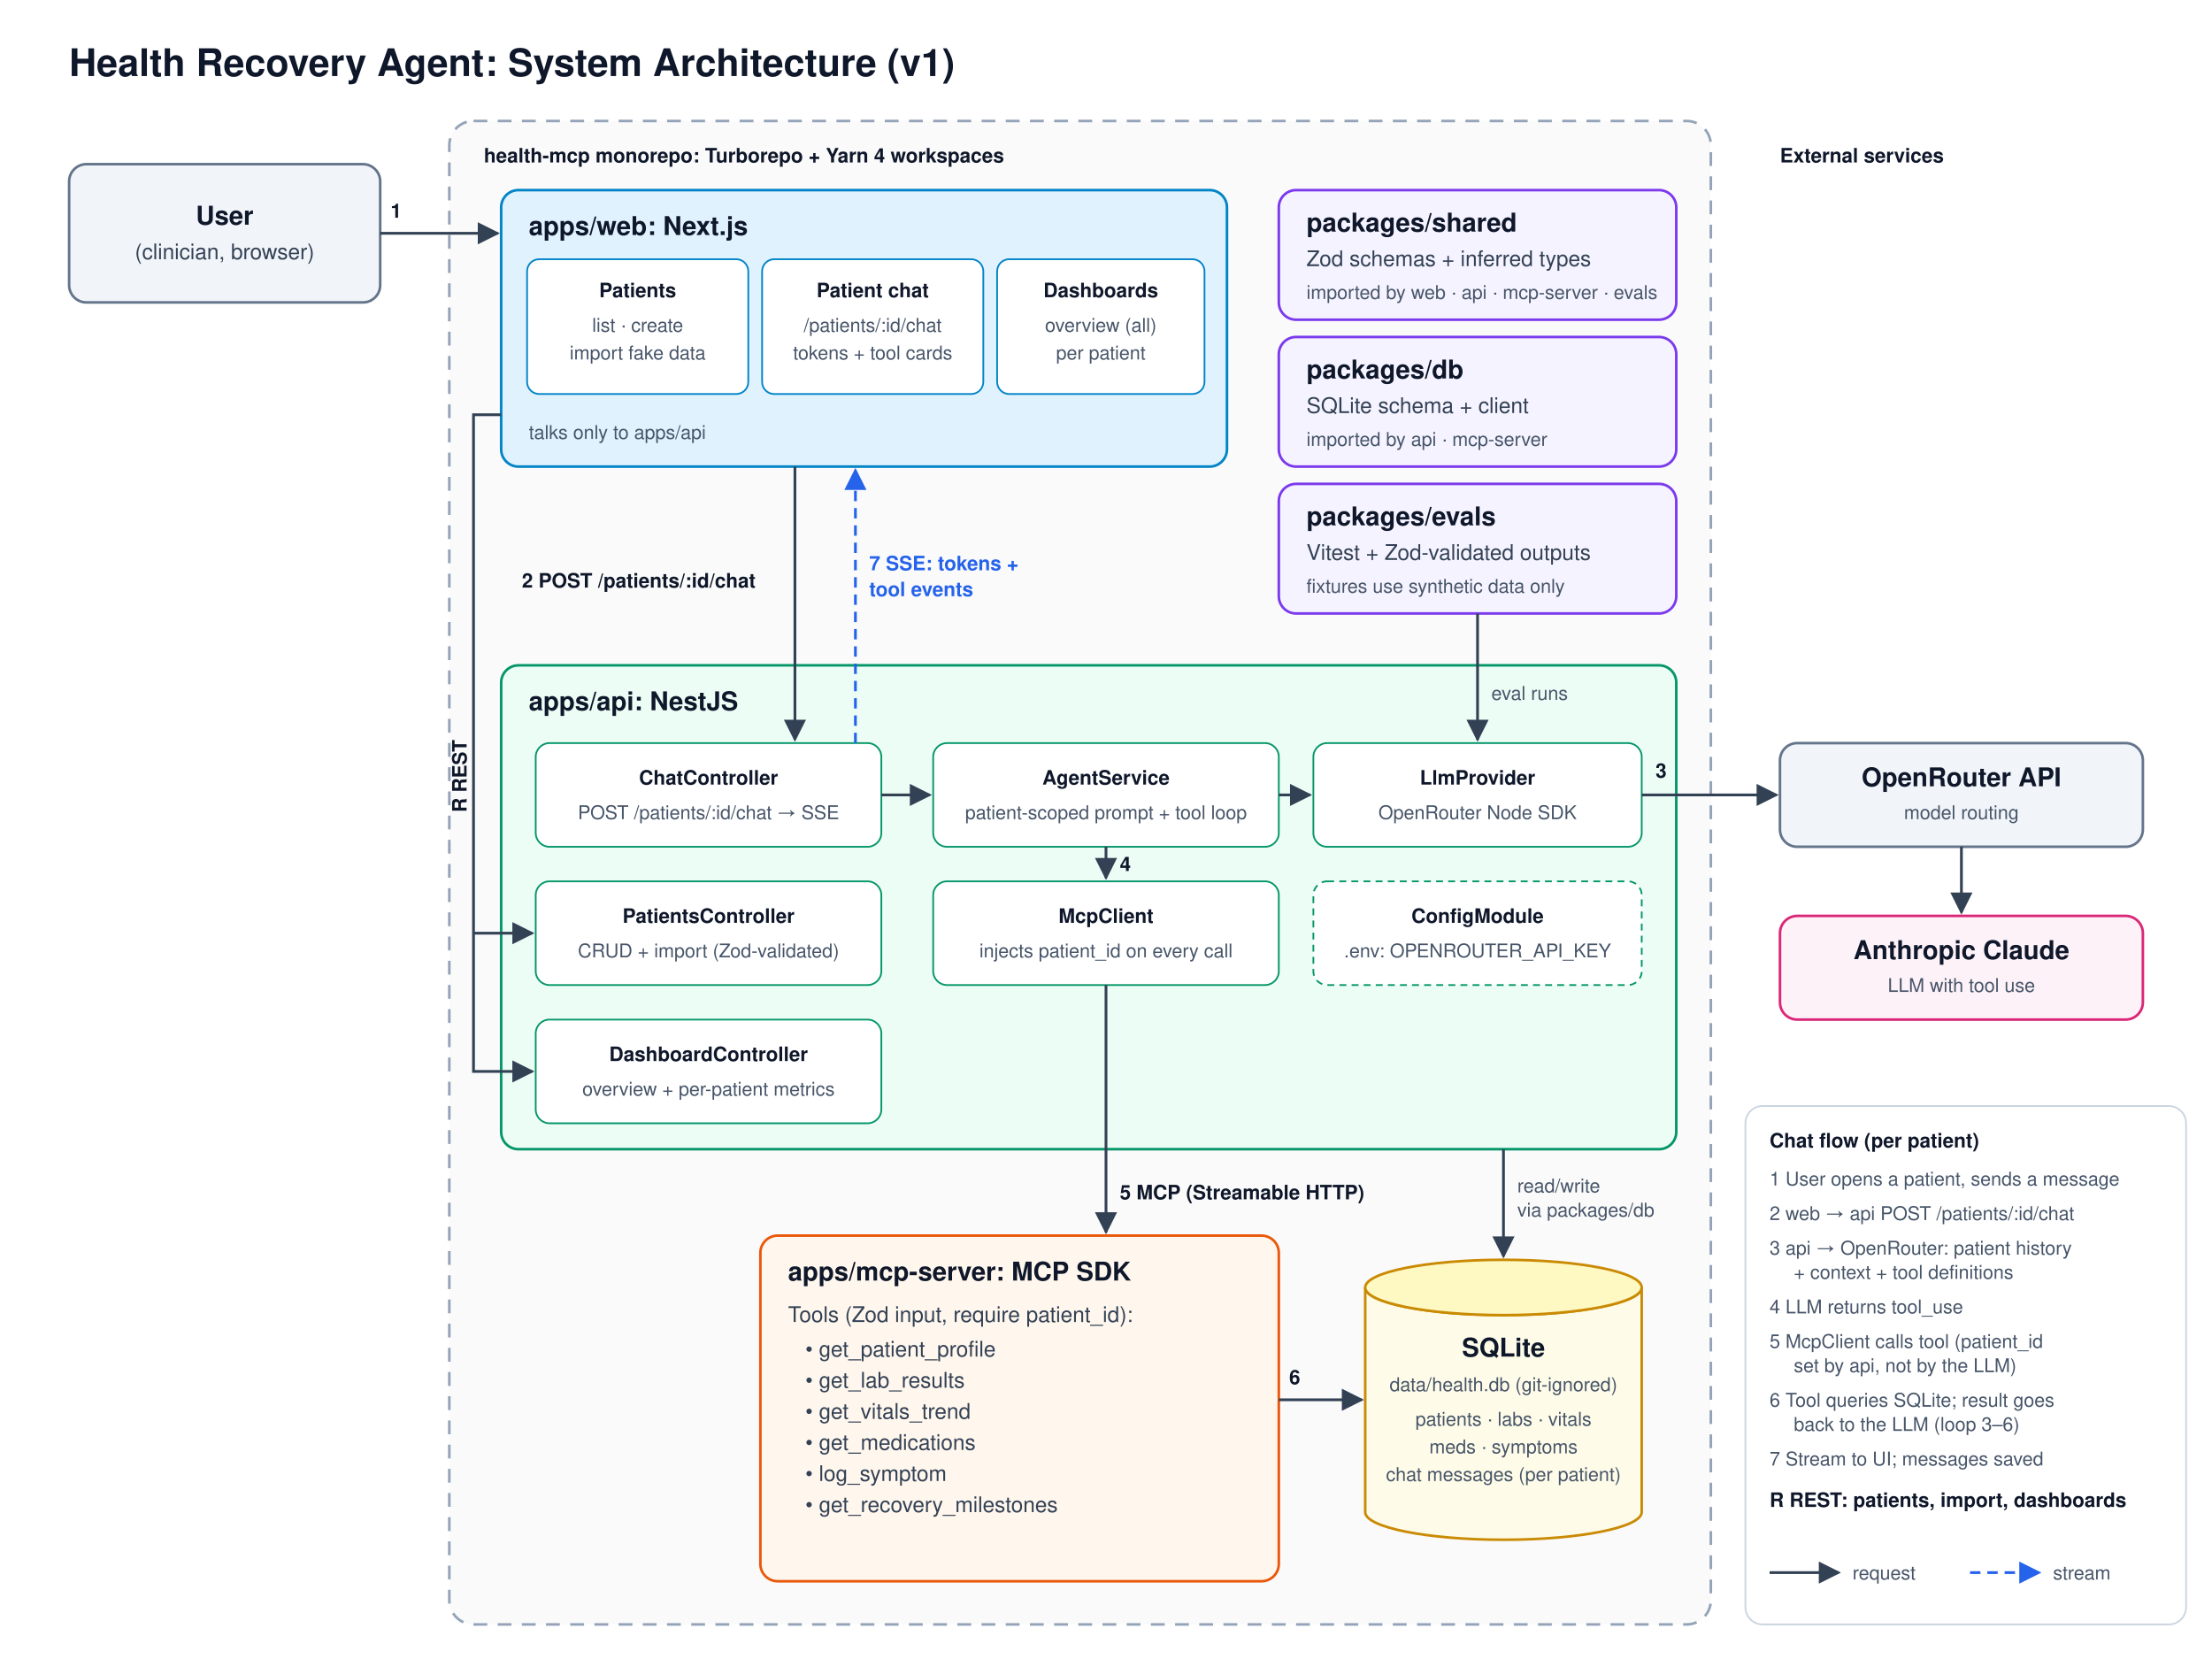
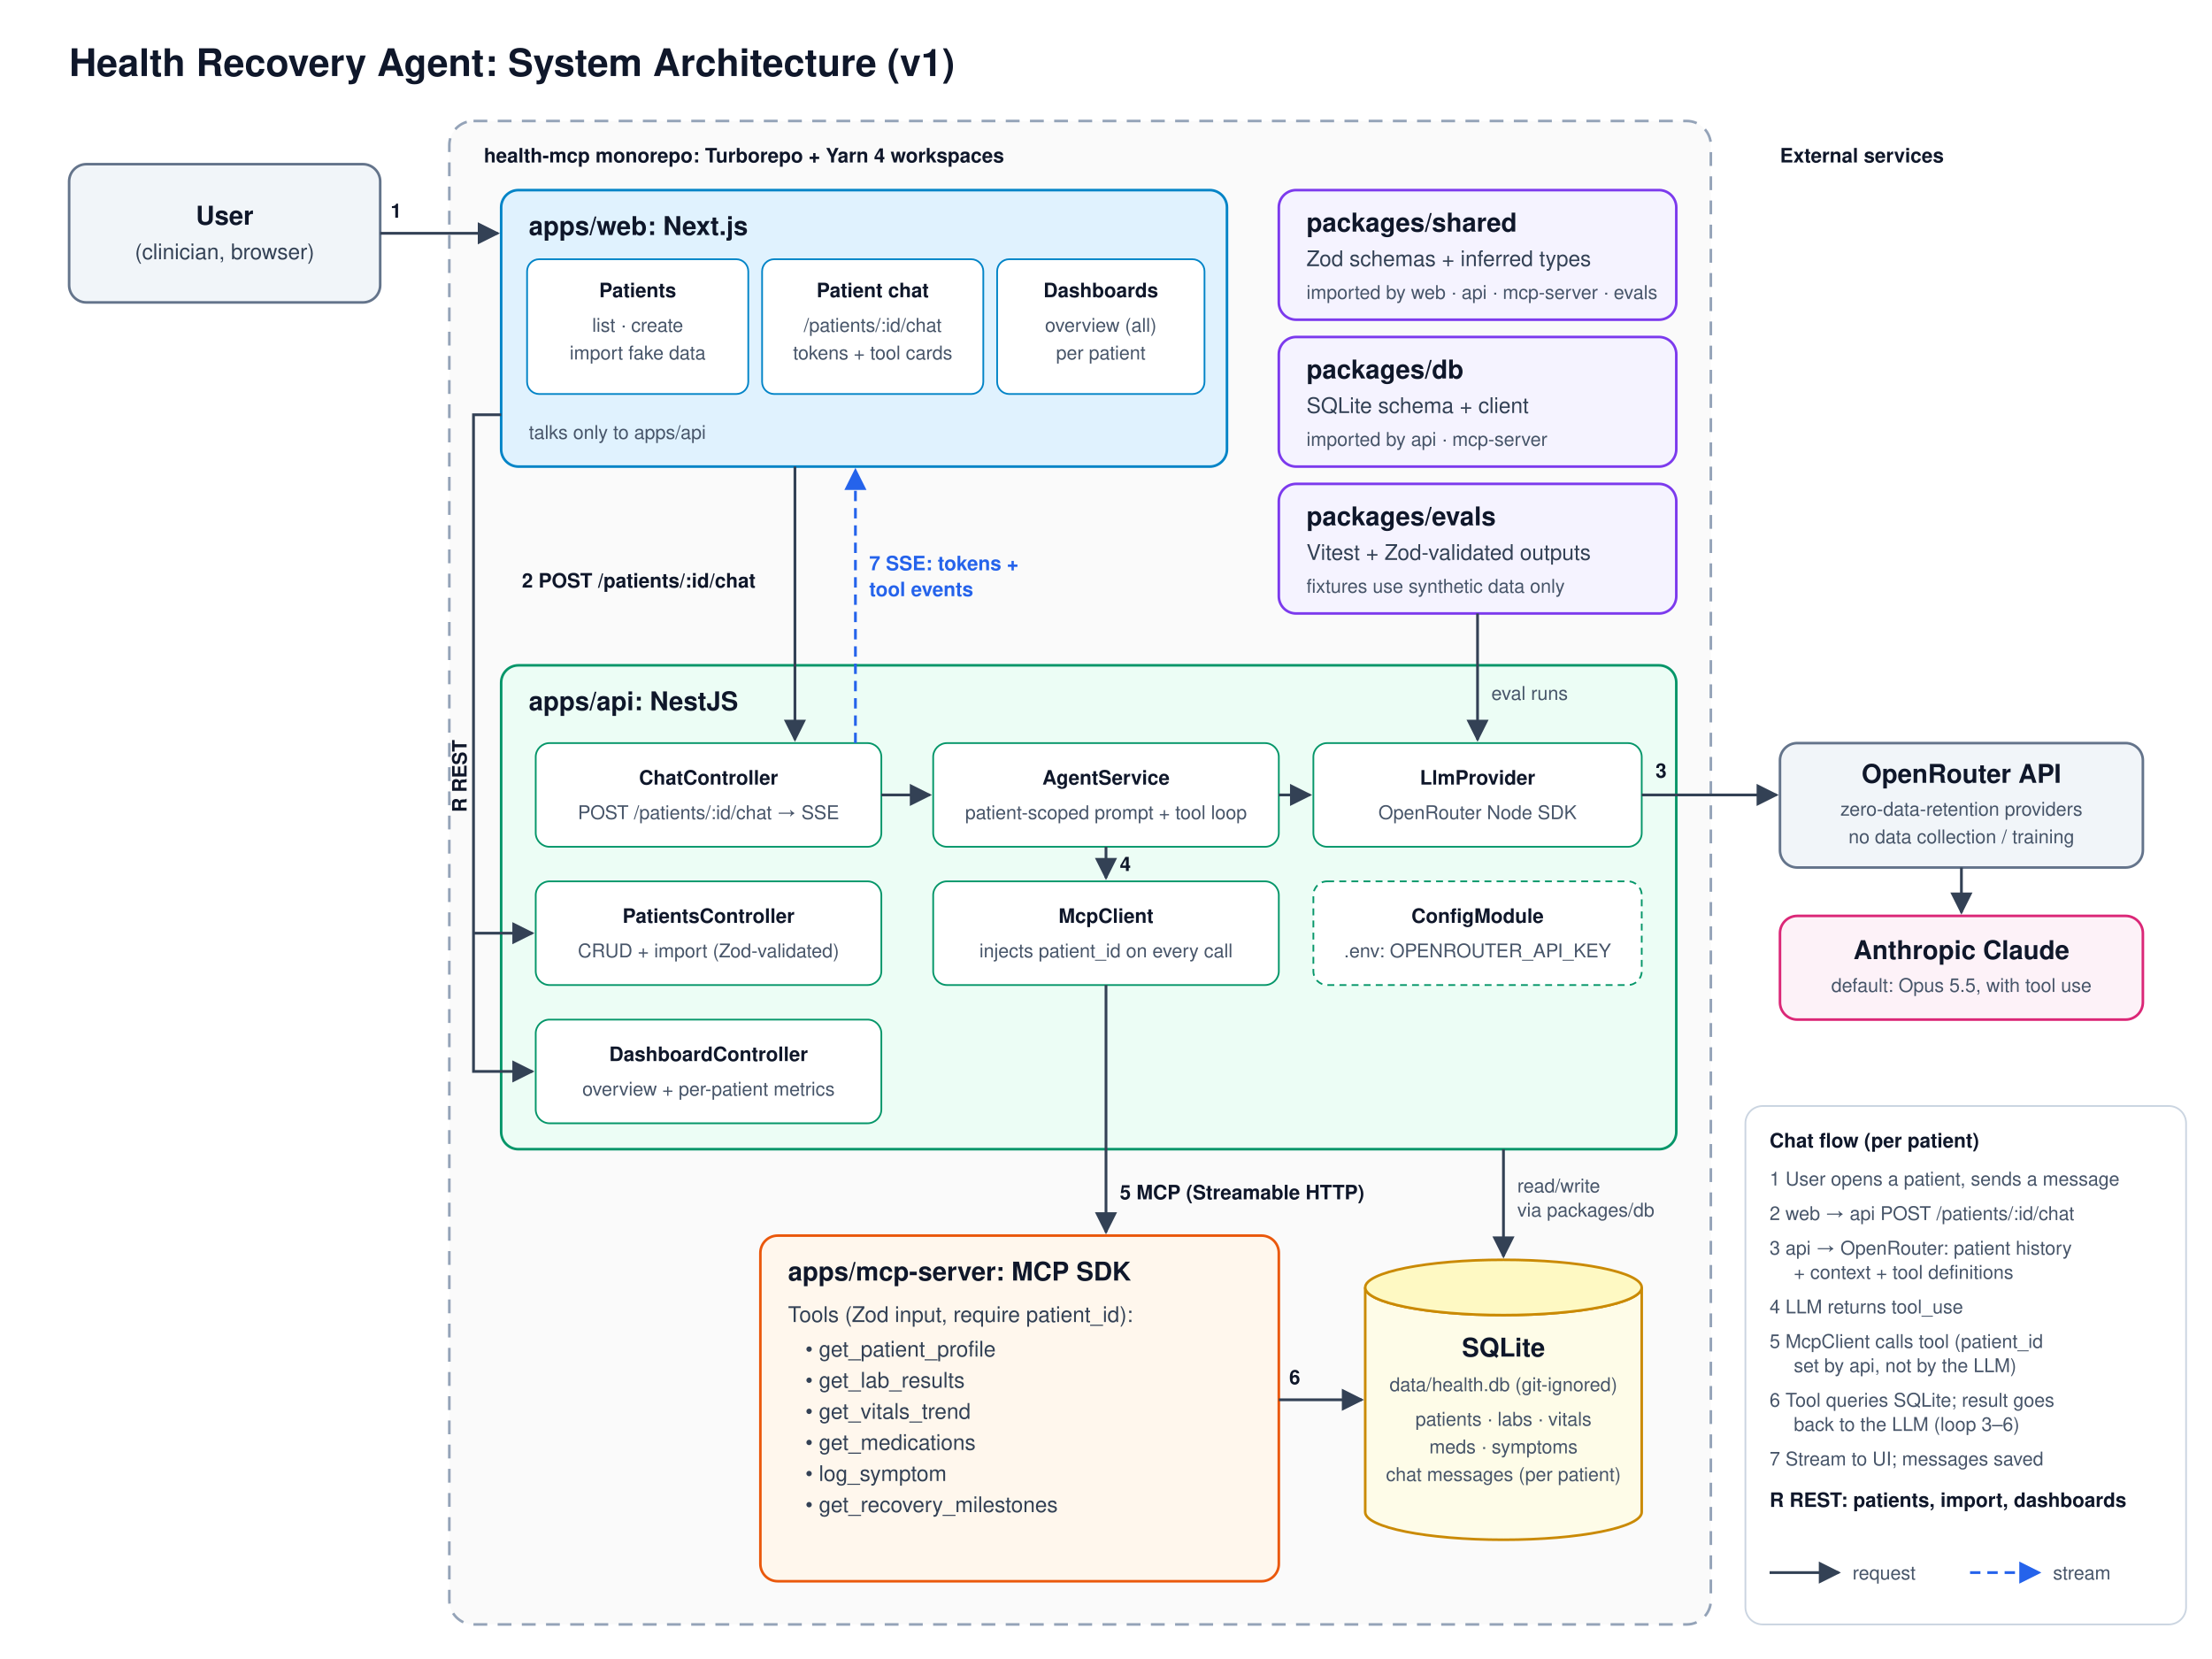
<svg xmlns="http://www.w3.org/2000/svg" width="1280" height="960" viewBox="0 0 1280 960" font-family="Helvetica, Arial, sans-serif">
  <defs>
    <marker id="arrow" viewBox="0 0 10 10" refX="9" refY="5" markerWidth="8" markerHeight="8" orient="auto-start-reverse">
      <path d="M0,0 L10,5 L0,10 z" fill="#334155" />
    </marker>
    <marker id="arrow-blue" viewBox="0 0 10 10" refX="9" refY="5" markerWidth="8" markerHeight="8" orient="auto-start-reverse">
      <path d="M0,0 L10,5 L0,10 z" fill="#2563eb" />
    </marker>
    <style>
      .title { font-size: 22px; font-weight: 700; fill: #0f172a; }
      .h { font-size: 15px; font-weight: 700; fill: #0f172a; }
      .t { font-size: 12.5px; fill: #334155; }
      .s { font-size: 11px; fill: #475569; }
      .lbl { font-size: 11.5px; fill: #0f172a; font-weight: 600; }
      .lbl-blue { font-size: 11.5px; fill: #2563eb; font-weight: 600; }
      .edge { stroke: #334155; stroke-width: 1.6; fill: none; marker-end: url(#arrow); }
      .stream { stroke: #2563eb; stroke-width: 1.6; fill: none; stroke-dasharray: 6 4; marker-end: url(#arrow-blue); }
    </style>
  </defs>
  <rect width="1280" height="960" fill="#ffffff" />
  <text x="40" y="44" class="title">Health Recovery Agent: System Architecture (v1)</text>
  <rect x="40" y="95" width="180" height="80" rx="10" fill="#f1f5f9" stroke="#64748b" stroke-width="1.5" />
  <text x="130" y="130" text-anchor="middle" class="h">User</text>
  <text x="130" y="150" text-anchor="middle" class="t">(clinician, browser)</text>
  <rect x="260" y="70" width="730" height="870" rx="14" fill="#fafafa" stroke="#94a3b8" stroke-width="1.5" stroke-dasharray="8 6" />
  <text x="280" y="94" class="lbl">health-mcp monorepo: Turborepo + Yarn 4 workspaces</text>
  <rect x="290" y="110" width="420" height="160" rx="10" fill="#e0f2fe" stroke="#0284c7" stroke-width="1.5" />
  <text x="306" y="136" class="h">apps/web: Next.js</text>
  <rect x="305" y="150" width="128" height="78" rx="7" fill="#ffffff" stroke="#0284c7" />
  <text x="369" y="172" text-anchor="middle" class="lbl">Patients</text>
  <text x="369" y="192" text-anchor="middle" class="s">list · create</text>
  <text x="369" y="208" text-anchor="middle" class="s">import fake data</text>
  <rect x="441" y="150" width="128" height="78" rx="7" fill="#ffffff" stroke="#0284c7" />
  <text x="505" y="172" text-anchor="middle" class="lbl">Patient chat</text>
  <text x="505" y="192" text-anchor="middle" class="s">/patients/:id/chat</text>
  <text x="505" y="208" text-anchor="middle" class="s">tokens + tool cards</text>
  <rect x="577" y="150" width="120" height="78" rx="7" fill="#ffffff" stroke="#0284c7" />
  <text x="637" y="172" text-anchor="middle" class="lbl">Dashboards</text>
  <text x="637" y="192" text-anchor="middle" class="s">overview (all)</text>
  <text x="637" y="208" text-anchor="middle" class="s">per patient</text>
  <text x="306" y="254" class="s">talks only to apps/api</text>
  <rect x="740" y="110" width="230" height="75" rx="10" fill="#f5f3ff" stroke="#7c3aed" stroke-width="1.5" />
  <text x="756" y="134" class="h">packages/shared</text>
  <text x="756" y="154" class="t">Zod schemas + inferred types</text>
  <text x="756" y="173" class="s">imported by web · api · mcp-server · evals</text>
  <rect x="740" y="195" width="230" height="75" rx="10" fill="#f5f3ff" stroke="#7c3aed" stroke-width="1.5" />
  <text x="756" y="219" class="h">packages/db</text>
  <text x="756" y="239" class="t">SQLite schema + client</text>
  <text x="756" y="258" class="s">imported by api · mcp-server</text>
  <rect x="740" y="280" width="230" height="75" rx="10" fill="#f5f3ff" stroke="#7c3aed" stroke-width="1.5" />
  <text x="756" y="304" class="h">packages/evals</text>
  <text x="756" y="324" class="t">Vitest + Zod-validated outputs</text>
  <text x="756" y="343" class="s">fixtures use synthetic data only</text>
  <rect x="290" y="385" width="680" height="280" rx="10" fill="#ecfdf5" stroke="#059669" stroke-width="1.5" />
  <text x="306" y="411" class="h">apps/api: NestJS</text>
  <rect x="310" y="430" width="200" height="60" rx="8" fill="#ffffff" stroke="#059669" />
  <text x="410" y="454" text-anchor="middle" class="lbl">ChatController</text>
  <text x="410" y="474" text-anchor="middle" class="s">POST /patients/:id/chat → SSE</text>
  <rect x="540" y="430" width="200" height="60" rx="8" fill="#ffffff" stroke="#059669" />
  <text x="640" y="454" text-anchor="middle" class="lbl">AgentService</text>
  <text x="640" y="474" text-anchor="middle" class="s">patient-scoped prompt + tool loop</text>
  <rect x="760" y="430" width="190" height="60" rx="8" fill="#ffffff" stroke="#059669" />
  <text x="855" y="454" text-anchor="middle" class="lbl">LlmProvider</text>
  <text x="855" y="474" text-anchor="middle" class="s">OpenRouter Node SDK</text>
  <rect x="310" y="510" width="200" height="60" rx="8" fill="#ffffff" stroke="#059669" />
  <text x="410" y="534" text-anchor="middle" class="lbl">PatientsController</text>
  <text x="410" y="554" text-anchor="middle" class="s">CRUD + import (Zod-validated)</text>
  <rect x="540" y="510" width="200" height="60" rx="8" fill="#ffffff" stroke="#059669" />
  <text x="640" y="534" text-anchor="middle" class="lbl">McpClient</text>
  <text x="640" y="554" text-anchor="middle" class="s">injects patient_id on every call</text>
  <rect x="760" y="510" width="190" height="60" rx="8" fill="#ffffff" stroke="#059669" stroke-dasharray="4 3" />
  <text x="855" y="534" text-anchor="middle" class="lbl">ConfigModule</text>
  <text x="855" y="554" text-anchor="middle" class="s">.env: OPENROUTER_API_KEY</text>
  <rect x="310" y="590" width="200" height="60" rx="8" fill="#ffffff" stroke="#059669" />
  <text x="410" y="614" text-anchor="middle" class="lbl">DashboardController</text>
  <text x="410" y="634" text-anchor="middle" class="s">overview + per-patient metrics</text>
  <rect x="440" y="715" width="300" height="200" rx="10" fill="#fff7ed" stroke="#ea580c" stroke-width="1.5" />
  <text x="456" y="741" class="h">apps/mcp-server: MCP SDK</text>
  <text x="456" y="765" class="t">Tools (Zod input, require patient_id):</text>
  <text x="466" y="785" class="t">• get_patient_profile</text>
  <text x="466" y="803" class="t">• get_lab_results</text>
  <text x="466" y="821" class="t">• get_vitals_trend</text>
  <text x="466" y="839" class="t">• get_medications</text>
  <text x="466" y="857" class="t">• log_symptom</text>
  <text x="466" y="875" class="t">• get_recovery_milestones</text>
  <path d="M790,745 a80,16 0 0,0 160,0 v130 a80,16 0 0,1 -160,0 z" fill="#fefce8" stroke="#ca8a04" stroke-width="1.5" />
  <ellipse cx="870" cy="745" rx="80" ry="16" fill="#fef9c3" stroke="#ca8a04" stroke-width="1.5" />
  <text x="870" y="785" text-anchor="middle" class="h">SQLite</text>
  <text x="870" y="805" text-anchor="middle" class="s">data/health.db (git-ignored)</text>
  <text x="870" y="825" text-anchor="middle" class="s">patients · labs · vitals</text>
  <text x="870" y="841" text-anchor="middle" class="s">meds · symptoms</text>
  <text x="870" y="857" text-anchor="middle" class="s">chat messages (per patient)</text>
  <text x="1030" y="94" class="lbl">External services</text>
-   <rect x="1030" y="430" width="210" height="60" rx="10" fill="#f1f5f9" stroke="#64748b" stroke-width="1.5" />
-   <text x="1135" y="455" text-anchor="middle" class="h">OpenRouter API</text>
-   <text x="1135" y="474" text-anchor="middle" class="s">model routing</text>
+   <rect x="1030" y="430" width="210" height="72" rx="10" fill="#f1f5f9" stroke="#64748b" stroke-width="1.5" />
+   <text x="1135" y="453" text-anchor="middle" class="h">OpenRouter API</text>
+   <text x="1135" y="472" text-anchor="middle" class="s">zero-data-retention providers</text>
+   <text x="1135" y="488" text-anchor="middle" class="s">no data collection / training</text>
  <rect x="1030" y="530" width="210" height="60" rx="10" fill="#fdf2f8" stroke="#db2777" stroke-width="1.5" />
  <text x="1135" y="555" text-anchor="middle" class="h">Anthropic Claude</text>
-   <text x="1135" y="574" text-anchor="middle" class="s">LLM with tool use</text>
+   <text x="1135" y="574" text-anchor="middle" class="s">default: Opus 5.5, with tool use</text>
  <path d="M220,135 L288,135" class="edge" />
  <text x="226" y="126" class="lbl">1</text>
  <path d="M460,270 L460,428" class="edge" />
  <text x="302" y="340" class="lbl">2 POST /patients/:id/chat</text>
  <path d="M495,430 L495,272" class="stream" />
  <text x="503" y="330" class="lbl-blue">7 SSE: tokens +</text>
  <text x="503" y="345" class="lbl-blue">tool events</text>
  <path d="M290,240 H274 V620 H308" class="edge" />
  <path d="M274,540 H308" class="edge" />
  <text x="270" y="470" class="lbl" transform="rotate(-90 270 470)">R  REST</text>
  <path d="M510,460 L538,460" class="edge" />
  <path d="M740,460 L758,460" class="edge" />
  <path d="M950,460 L1028,460" class="edge" />
  <text x="958" y="450" class="lbl">3</text>
-   <path d="M1135,490 L1135,528" class="edge" />
+   <path d="M1135,502 L1135,528" class="edge" />
  <path d="M640,490 L640,508" class="edge" />
  <text x="648" y="504" class="lbl">4</text>
  <path d="M640,570 L640,713" class="edge" />
  <text x="648" y="694" class="lbl">5 MCP (Streamable HTTP)</text>
  <path d="M740,810 L788,810" class="edge" />
  <text x="746" y="801" class="lbl">6</text>
  <path d="M870,665 L870,727" class="edge" />
  <text x="878" y="690" class="s">read/write</text>
  <text x="878" y="704" class="s">via packages/db</text>
  <path d="M855,355 L855,428" class="edge" />
  <text x="863" y="405" class="s">eval runs</text>
  <rect x="1010" y="640" width="255" height="300" rx="10" fill="#ffffff" stroke="#cbd5e1" />
  <text x="1024" y="664" class="lbl">Chat flow (per patient)</text>
  <text x="1024" y="686" class="s">1  User opens a patient, sends a message</text>
  <text x="1024" y="706" class="s">2  web → api POST /patients/:id/chat</text>
  <text x="1024" y="726" class="s">3  api → OpenRouter: patient history</text>
  <text x="1038" y="740" class="s">+ context + tool definitions</text>
  <text x="1024" y="760" class="s">4  LLM returns tool_use</text>
  <text x="1024" y="780" class="s">5  McpClient calls tool (patient_id</text>
  <text x="1038" y="794" class="s">set by api, not by the LLM)</text>
  <text x="1024" y="814" class="s">6  Tool queries SQLite; result goes</text>
  <text x="1038" y="828" class="s">back to the LLM (loop 3–6)</text>
  <text x="1024" y="848" class="s">7  Stream to UI; messages saved</text>
  <text x="1024" y="872" class="lbl">R  REST: patients, import, dashboards</text>
  <path d="M1024,910 L1064,910" class="edge" />
  <text x="1072" y="914" class="s">request</text>
  <path d="M1140,910 L1180,910" class="stream" />
  <text x="1188" y="914" class="s">stream</text>
</svg>
